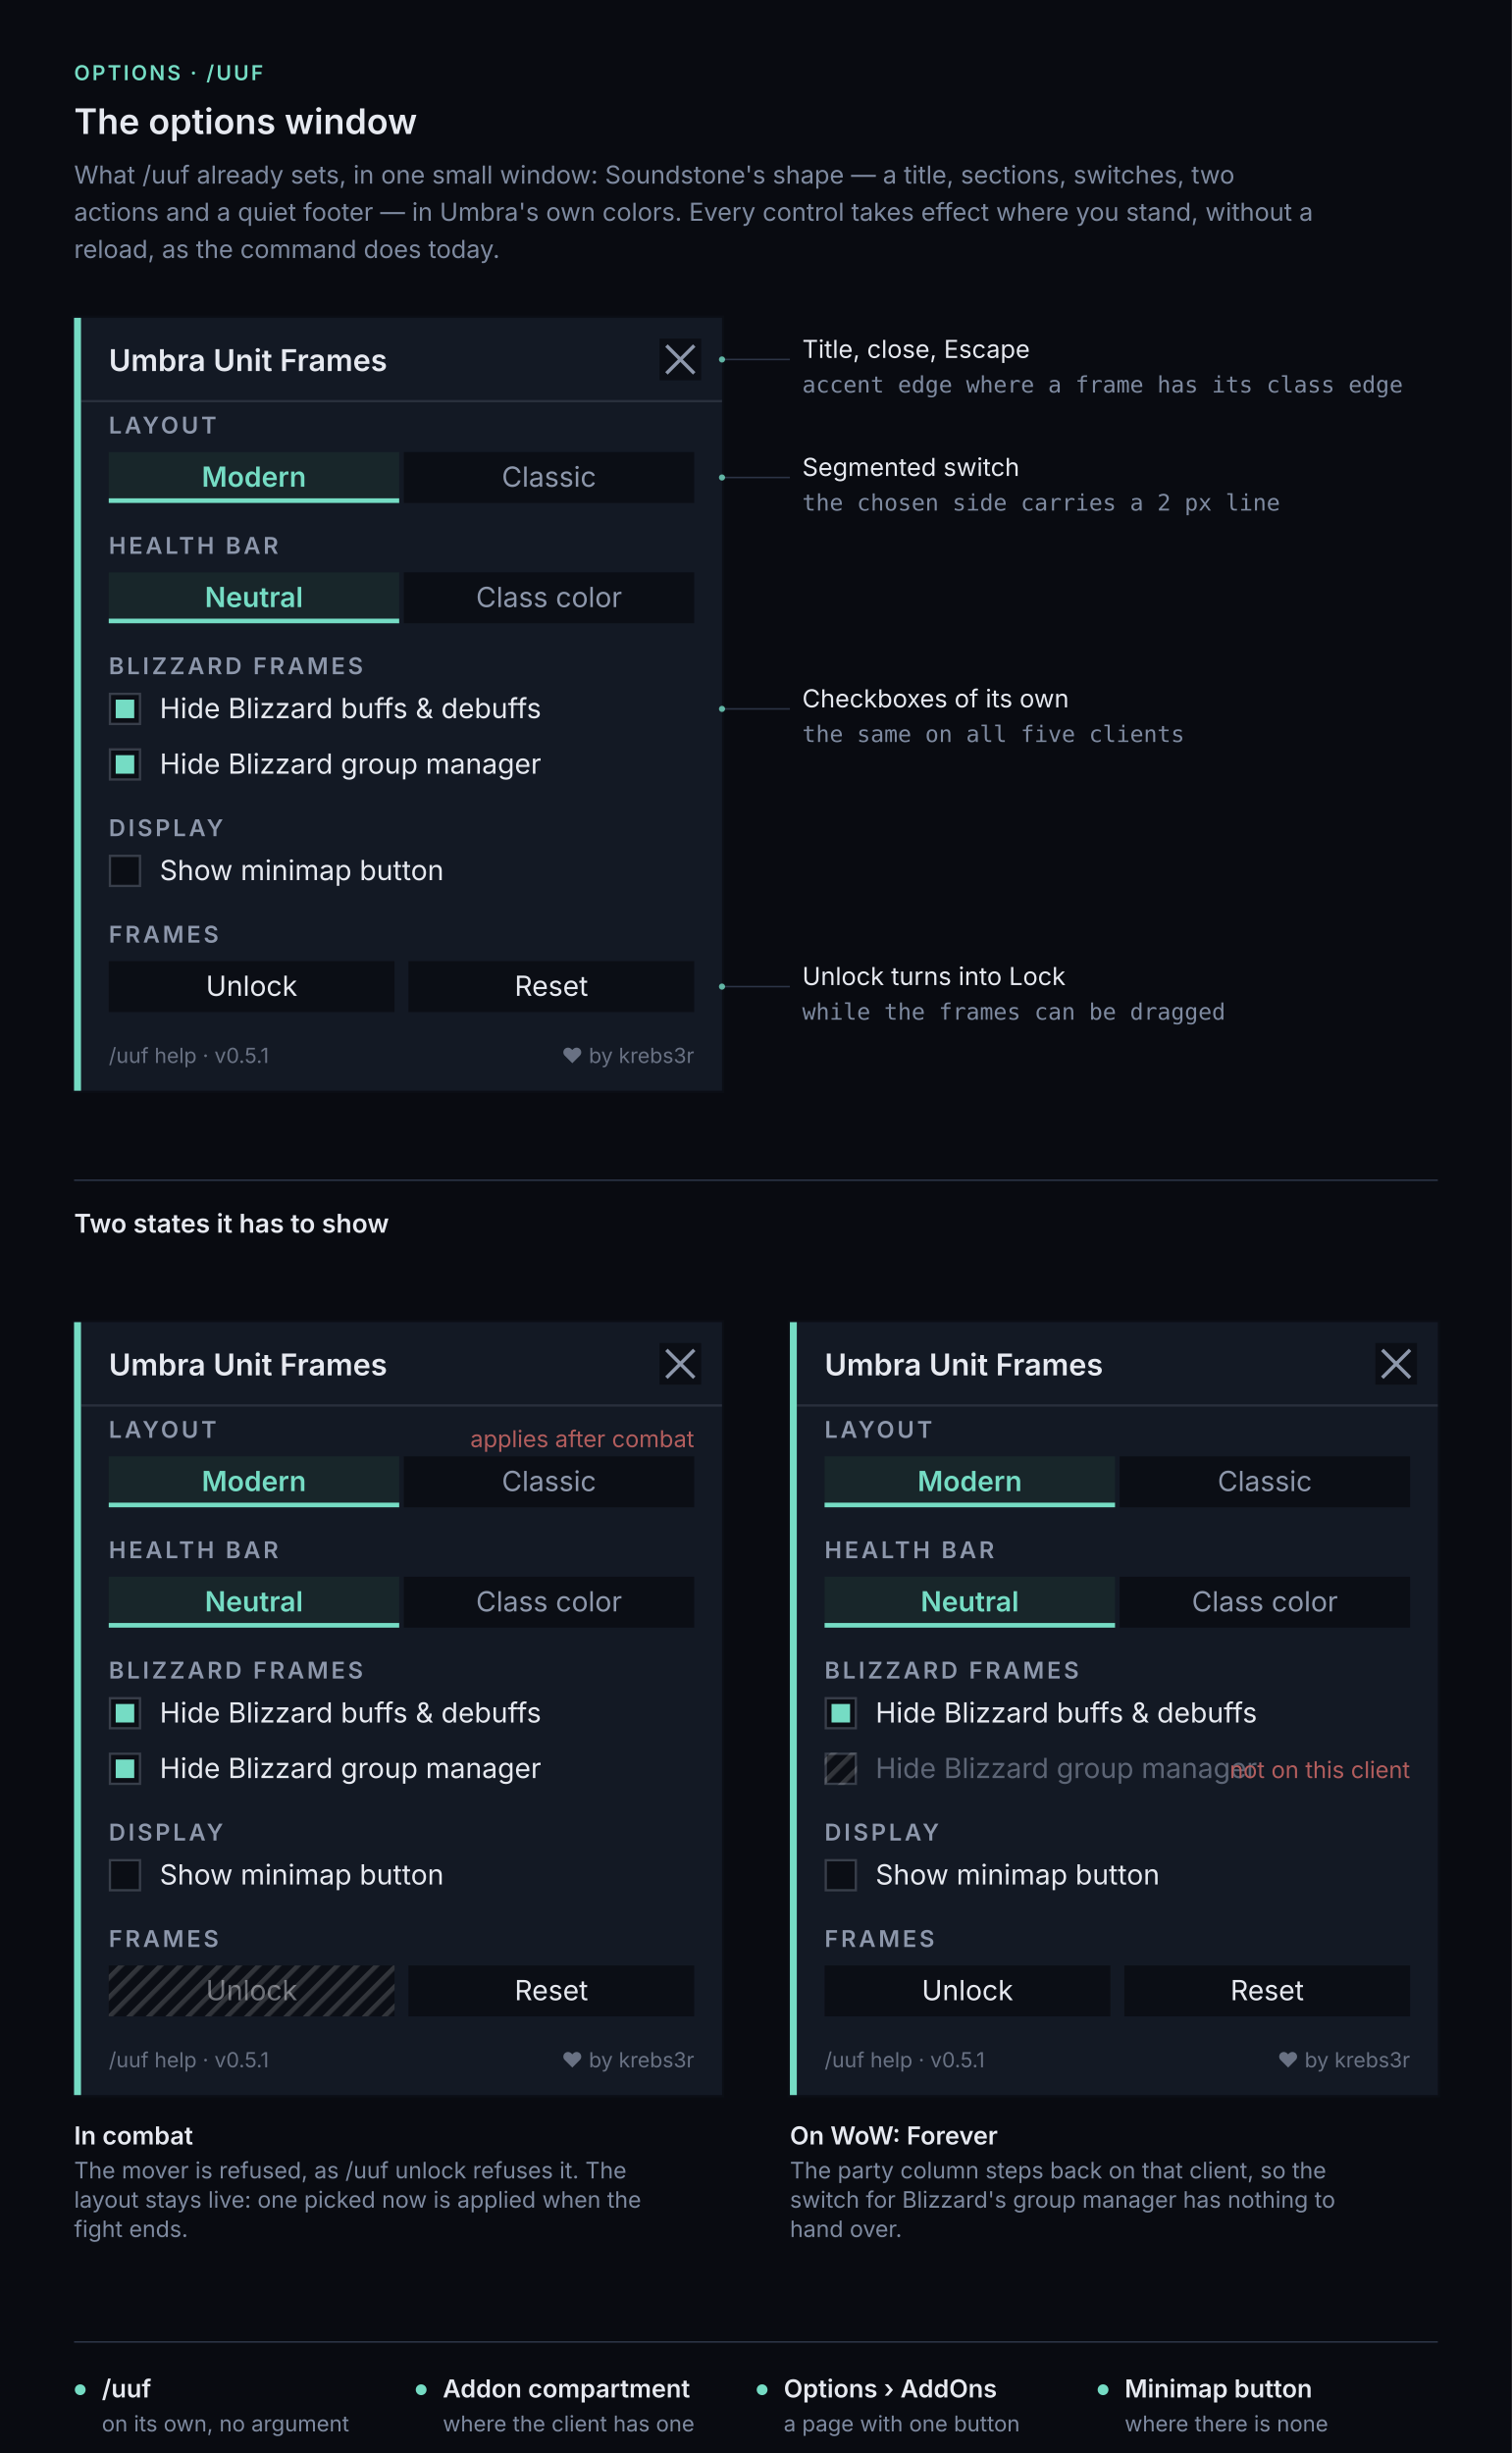
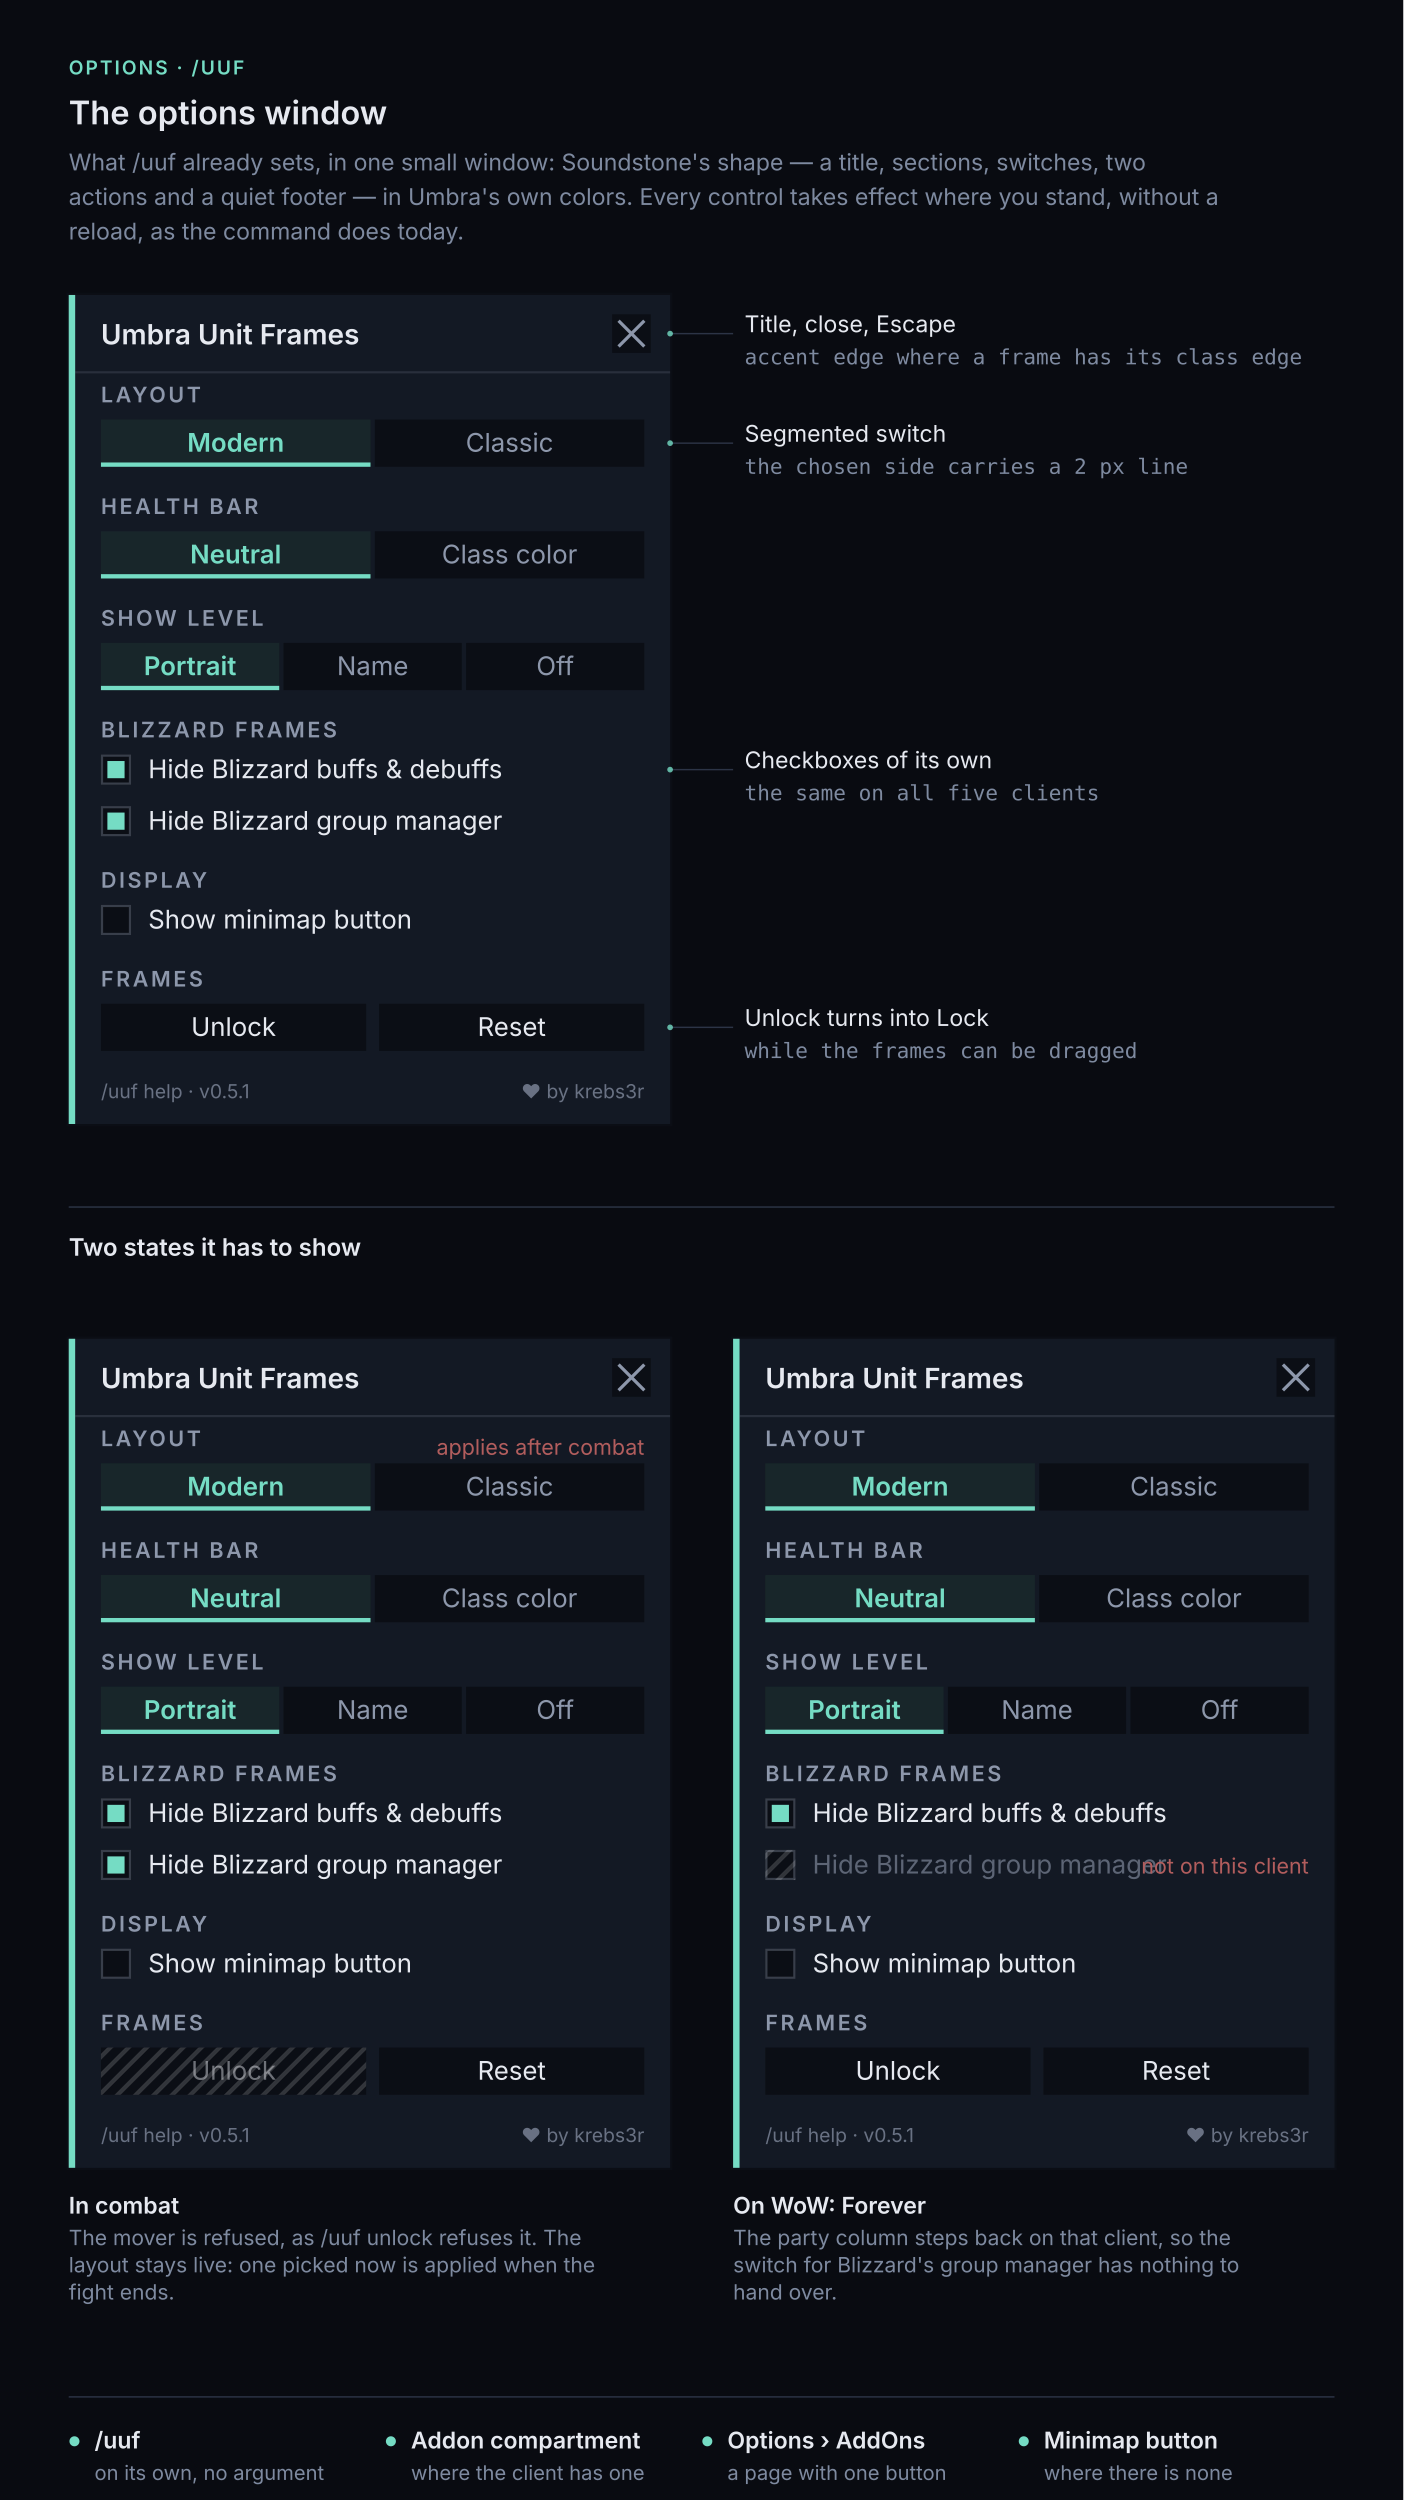
- <svg xmlns="http://www.w3.org/2000/svg" width="980" height="1590" viewBox="0 0 980 1590" role="img" aria-label="Umbra Unit Frames — the options window">
+ <svg xmlns="http://www.w3.org/2000/svg" width="980" height="1746" viewBox="0 0 980 1746" role="img" aria-label="Umbra Unit Frames — the options window">
  <defs>
    <linearGradient id="shade" x1="0" y1="0" x2="0" y2="1">
      <stop offset="0" stop-color="#ffffff" stop-opacity="0.12" />
      <stop offset="1" stop-color="#000000" stop-opacity="0.28" />
    </linearGradient>
    <pattern id="hatch" width="24" height="24" patternUnits="userSpaceOnUse" patternTransform="rotate(45)">
      <rect width="24" height="24" fill="none" />
      <rect width="10" height="24" fill="#ffffff" fill-opacity="0.45" />
    </pattern>
  </defs>
-   <rect width="980" height="1590" fill="rgb(9,11,17)" />
+   <rect width="980" height="1746" fill="rgb(9,11,17)" />
  <defs>
    <pattern id="hatch-fine" width="6" height="6" patternUnits="userSpaceOnUse" patternTransform="rotate(45)">
      <rect width="2" height="6" fill="#ffffff" fill-opacity="0.16" />
    </pattern>
  </defs>
  <text x="48.00" y="52.00" font-family="Inter,Segoe UI,Helvetica,Arial,sans-serif" font-size="13.4" fill="rgb(117,220,196)" text-anchor="start" font-weight="600" letter-spacing="1.40">OPTIONS · /UUF</text>
  <text x="48.00" y="86.84" font-family="Inter,Segoe UI,Helvetica,Arial,sans-serif" font-size="22.8" fill="rgb(230,233,240)" text-anchor="start" font-weight="600">The options window</text>
  <text x="48.00" y="119.00" font-family="Inter,Segoe UI,Helvetica,Arial,sans-serif" font-size="16.1" fill="rgb(126,138,160)" text-anchor="start" font-weight="400">What /uuf already sets, in one small window: Soundstone's shape — a title, sections, switches, two</text>
  <text x="48.00" y="143.12" font-family="Inter,Segoe UI,Helvetica,Arial,sans-serif" font-size="16.1" fill="rgb(126,138,160)" text-anchor="start" font-weight="400">actions and a quiet footer — in Umbra's own colors. Every control takes effect where you stand, without a</text>
  <text x="48.00" y="167.24" font-family="Inter,Segoe UI,Helvetica,Arial,sans-serif" font-size="16.1" fill="rgb(126,138,160)" text-anchor="start" font-weight="400">reload, as the command does today.</text>
  <g transform="translate(48.00,206.00) scale(1.5)">
-     <rect x="-1.00" y="-1.00" width="282.00" height="336.00" fill="rgb(11,14,21)" />
-     <rect x="0.00" y="0.00" width="280.00" height="334.00" fill="rgba(20,25,37,0.960)" />
-     <rect x="0.00" y="0.00" width="3.00" height="334.00" fill="rgb(117,220,196)" />
+     <rect x="-1.00" y="-1.00" width="282.00" height="388.00" fill="rgb(11,14,21)" />
+     <rect x="0.00" y="0.00" width="280.00" height="386.00" fill="rgba(20,25,37,0.960)" />
+     <rect x="0.00" y="0.00" width="3.00" height="386.00" fill="rgb(117,220,196)" />
    <text x="15.00" y="23.00" font-family="Inter,Segoe UI,Helvetica,Arial,sans-serif" font-size="13.0" fill="rgb(230,233,240)" text-anchor="start" font-weight="600">Umbra Unit Frames</text>
    <rect x="253.00" y="9.00" width="18.00" height="18.00" fill="rgb(11,14,21)" />
    <line x1="256.00" y1="12.00" x2="268.00" y2="24.00" stroke="rgb(141,151,171)" stroke-width="1.50" />
    <line x1="268.00" y1="12.00" x2="256.00" y2="24.00" stroke="rgb(141,151,171)" stroke-width="1.50" />
    <line x1="3.00" y1="36.00" x2="280.00" y2="36.00" stroke="rgba(141,151,171,0.180)" stroke-width="1.00" />
    <text x="15.00" y="50.00" font-family="Inter,Segoe UI,Helvetica,Arial,sans-serif" font-size="10.0" fill="rgb(141,151,171)" text-anchor="start" font-weight="600" letter-spacing="1.20">LAYOUT</text>
    <rect x="15.00" y="58.00" width="125.50" height="22.00" fill="rgb(11,14,21)" />
    <rect x="15.00" y="58.00" width="125.50" height="22.00" fill="rgba(117,220,196,0.120)" />
    <rect x="15.00" y="78.00" width="125.50" height="2.00" fill="rgb(117,220,196)" />
    <text x="77.75" y="73.00" font-family="Inter,Segoe UI,Helvetica,Arial,sans-serif" font-size="12.0" fill="rgb(117,220,196)" text-anchor="middle" font-weight="600">Modern</text>
    <rect x="142.50" y="58.00" width="125.50" height="22.00" fill="rgb(11,14,21)" />
    <text x="205.25" y="73.00" font-family="Inter,Segoe UI,Helvetica,Arial,sans-serif" font-size="12.0" fill="rgb(141,151,171)" text-anchor="middle" font-weight="400">Classic</text>
    <text x="15.00" y="102.00" font-family="Inter,Segoe UI,Helvetica,Arial,sans-serif" font-size="10.0" fill="rgb(141,151,171)" text-anchor="start" font-weight="600" letter-spacing="1.20">HEALTH BAR</text>
    <rect x="15.00" y="110.00" width="125.50" height="22.00" fill="rgb(11,14,21)" />
    <rect x="15.00" y="110.00" width="125.50" height="22.00" fill="rgba(117,220,196,0.120)" />
    <rect x="15.00" y="130.00" width="125.50" height="2.00" fill="rgb(117,220,196)" />
    <text x="77.75" y="125.00" font-family="Inter,Segoe UI,Helvetica,Arial,sans-serif" font-size="12.0" fill="rgb(117,220,196)" text-anchor="middle" font-weight="600">Neutral</text>
    <rect x="142.50" y="110.00" width="125.50" height="22.00" fill="rgb(11,14,21)" />
    <text x="205.25" y="125.00" font-family="Inter,Segoe UI,Helvetica,Arial,sans-serif" font-size="12.0" fill="rgb(141,151,171)" text-anchor="middle" font-weight="400">Class color</text>
-     <text x="15.00" y="154.00" font-family="Inter,Segoe UI,Helvetica,Arial,sans-serif" font-size="10.0" fill="rgb(141,151,171)" text-anchor="start" font-weight="600" letter-spacing="1.20">BLIZZARD FRAMES</text>
-     <rect x="15.00" y="162.00" width="14.00" height="14.00" fill="rgb(11,14,21)" />
-     <rect x="15.50" y="162.50" width="13.00" height="13.00" fill="none" stroke="rgba(141,151,171,0.350)" stroke-width="1" />
-     <rect x="18.00" y="165.00" width="8.00" height="8.00" fill="rgb(117,220,196)" />
-     <text x="37.00" y="173.00" font-family="Inter,Segoe UI,Helvetica,Arial,sans-serif" font-size="12.0" fill="rgb(230,233,240)" text-anchor="start" font-weight="400">Hide Blizzard buffs &amp; debuffs</text>
-     <rect x="15.00" y="186.00" width="14.00" height="14.00" fill="rgb(11,14,21)" />
-     <rect x="15.50" y="186.50" width="13.00" height="13.00" fill="none" stroke="rgba(141,151,171,0.350)" stroke-width="1" />
-     <rect x="18.00" y="189.00" width="8.00" height="8.00" fill="rgb(117,220,196)" />
-     <text x="37.00" y="197.00" font-family="Inter,Segoe UI,Helvetica,Arial,sans-serif" font-size="12.0" fill="rgb(230,233,240)" text-anchor="start" font-weight="400">Hide Blizzard group manager</text>
-     <text x="15.00" y="224.00" font-family="Inter,Segoe UI,Helvetica,Arial,sans-serif" font-size="10.0" fill="rgb(141,151,171)" text-anchor="start" font-weight="600" letter-spacing="1.20">DISPLAY</text>
-     <rect x="15.00" y="232.00" width="14.00" height="14.00" fill="rgb(11,14,21)" />
-     <rect x="15.50" y="232.50" width="13.00" height="13.00" fill="none" stroke="rgba(141,151,171,0.350)" stroke-width="1" />
-     <text x="37.00" y="243.00" font-family="Inter,Segoe UI,Helvetica,Arial,sans-serif" font-size="12.0" fill="rgb(230,233,240)" text-anchor="start" font-weight="400">Show minimap button</text>
-     <text x="15.00" y="270.00" font-family="Inter,Segoe UI,Helvetica,Arial,sans-serif" font-size="10.0" fill="rgb(141,151,171)" text-anchor="start" font-weight="600" letter-spacing="1.20">FRAMES</text>
-     <rect x="15.00" y="278.00" width="123.50" height="22.00" fill="rgb(11,14,21)" />
-     <text x="76.75" y="293.00" font-family="Inter,Segoe UI,Helvetica,Arial,sans-serif" font-size="12.0" fill="rgb(230,233,240)" text-anchor="middle" font-weight="400">Unlock</text>
-     <rect x="144.50" y="278.00" width="123.50" height="22.00" fill="rgb(11,14,21)" />
-     <text x="206.25" y="293.00" font-family="Inter,Segoe UI,Helvetica,Arial,sans-serif" font-size="12.0" fill="rgb(230,233,240)" text-anchor="middle" font-weight="400">Reset</text>
-     <text x="15.00" y="322.00" font-family="Inter,Segoe UI,Helvetica,Arial,sans-serif" font-size="9.0" fill="rgb(141,151,171)" text-anchor="start" font-weight="400" opacity="0.70">/uuf help  ·  v0.5.1</text>
-     <text x="268.00" y="322.00" font-family="Inter,Segoe UI,Helvetica,Arial,sans-serif" font-size="9.0" fill="rgb(141,151,171)" text-anchor="end" font-weight="400" opacity="0.70">♥ by krebs3r</text>
+     <text x="15.00" y="154.00" font-family="Inter,Segoe UI,Helvetica,Arial,sans-serif" font-size="10.0" fill="rgb(141,151,171)" text-anchor="start" font-weight="600" letter-spacing="1.20">SHOW LEVEL</text>
+     <rect x="15.00" y="162.00" width="83.00" height="22.00" fill="rgb(11,14,21)" />
+     <rect x="15.00" y="162.00" width="83.00" height="22.00" fill="rgba(117,220,196,0.120)" />
+     <rect x="15.00" y="182.00" width="83.00" height="2.00" fill="rgb(117,220,196)" />
+     <text x="56.50" y="177.00" font-family="Inter,Segoe UI,Helvetica,Arial,sans-serif" font-size="12.0" fill="rgb(117,220,196)" text-anchor="middle" font-weight="600">Portrait</text>
+     <rect x="100.00" y="162.00" width="83.00" height="22.00" fill="rgb(11,14,21)" />
+     <text x="141.50" y="177.00" font-family="Inter,Segoe UI,Helvetica,Arial,sans-serif" font-size="12.0" fill="rgb(141,151,171)" text-anchor="middle" font-weight="400">Name</text>
+     <rect x="185.00" y="162.00" width="83.00" height="22.00" fill="rgb(11,14,21)" />
+     <text x="226.50" y="177.00" font-family="Inter,Segoe UI,Helvetica,Arial,sans-serif" font-size="12.0" fill="rgb(141,151,171)" text-anchor="middle" font-weight="400">Off</text>
+     <text x="15.00" y="206.00" font-family="Inter,Segoe UI,Helvetica,Arial,sans-serif" font-size="10.0" fill="rgb(141,151,171)" text-anchor="start" font-weight="600" letter-spacing="1.20">BLIZZARD FRAMES</text>
+     <rect x="15.00" y="214.00" width="14.00" height="14.00" fill="rgb(11,14,21)" />
+     <rect x="15.50" y="214.50" width="13.00" height="13.00" fill="none" stroke="rgba(141,151,171,0.350)" stroke-width="1" />
+     <rect x="18.00" y="217.00" width="8.00" height="8.00" fill="rgb(117,220,196)" />
+     <text x="37.00" y="225.00" font-family="Inter,Segoe UI,Helvetica,Arial,sans-serif" font-size="12.0" fill="rgb(230,233,240)" text-anchor="start" font-weight="400">Hide Blizzard buffs &amp; debuffs</text>
+     <rect x="15.00" y="238.00" width="14.00" height="14.00" fill="rgb(11,14,21)" />
+     <rect x="15.50" y="238.50" width="13.00" height="13.00" fill="none" stroke="rgba(141,151,171,0.350)" stroke-width="1" />
+     <rect x="18.00" y="241.00" width="8.00" height="8.00" fill="rgb(117,220,196)" />
+     <text x="37.00" y="249.00" font-family="Inter,Segoe UI,Helvetica,Arial,sans-serif" font-size="12.0" fill="rgb(230,233,240)" text-anchor="start" font-weight="400">Hide Blizzard group manager</text>
+     <text x="15.00" y="276.00" font-family="Inter,Segoe UI,Helvetica,Arial,sans-serif" font-size="10.0" fill="rgb(141,151,171)" text-anchor="start" font-weight="600" letter-spacing="1.20">DISPLAY</text>
+     <rect x="15.00" y="284.00" width="14.00" height="14.00" fill="rgb(11,14,21)" />
+     <rect x="15.50" y="284.50" width="13.00" height="13.00" fill="none" stroke="rgba(141,151,171,0.350)" stroke-width="1" />
+     <text x="37.00" y="295.00" font-family="Inter,Segoe UI,Helvetica,Arial,sans-serif" font-size="12.0" fill="rgb(230,233,240)" text-anchor="start" font-weight="400">Show minimap button</text>
+     <text x="15.00" y="322.00" font-family="Inter,Segoe UI,Helvetica,Arial,sans-serif" font-size="10.0" fill="rgb(141,151,171)" text-anchor="start" font-weight="600" letter-spacing="1.20">FRAMES</text>
+     <rect x="15.00" y="330.00" width="123.50" height="22.00" fill="rgb(11,14,21)" />
+     <text x="76.75" y="345.00" font-family="Inter,Segoe UI,Helvetica,Arial,sans-serif" font-size="12.0" fill="rgb(230,233,240)" text-anchor="middle" font-weight="400">Unlock</text>
+     <rect x="144.50" y="330.00" width="123.50" height="22.00" fill="rgb(11,14,21)" />
+     <text x="206.25" y="345.00" font-family="Inter,Segoe UI,Helvetica,Arial,sans-serif" font-size="12.0" fill="rgb(230,233,240)" text-anchor="middle" font-weight="400">Reset</text>
+     <text x="15.00" y="374.00" font-family="Inter,Segoe UI,Helvetica,Arial,sans-serif" font-size="9.0" fill="rgb(141,151,171)" text-anchor="start" font-weight="400" opacity="0.70">/uuf help  ·  v0.5.1</text>
+     <text x="268.00" y="374.00" font-family="Inter,Segoe UI,Helvetica,Arial,sans-serif" font-size="9.0" fill="rgb(141,151,171)" text-anchor="end" font-weight="400" opacity="0.70">♥ by krebs3r</text>
  </g>
  <polyline points="468.00,233.00 482.00,233.00 500.00,233.00 512.00,233.00" fill="none" stroke="rgb(44,52,70)" stroke-width="1" />
  <circle cx="468.00" cy="233.00" r="2" fill="rgba(117,220,196,0.800)" />
  <text x="520.00" y="232.00" font-family="Inter,Segoe UI,Helvetica,Arial,sans-serif" font-size="16.1" fill="rgb(230,233,240)" text-anchor="start" font-weight="400">Title, close, Escape</text>
  <text x="520.00" y="254.44" font-family="JetBrains Mono,SFMono-Regular,Consolas,monospace" font-size="14.7" fill="rgb(126,138,160)" text-anchor="start" font-weight="400">accent edge where a frame has its class edge</text>
  <polyline points="468.00,309.50 482.00,309.50 500.00,309.50 512.00,309.50" fill="none" stroke="rgb(44,52,70)" stroke-width="1" />
  <circle cx="468.00" cy="309.50" r="2" fill="rgba(117,220,196,0.800)" />
  <text x="520.00" y="308.50" font-family="Inter,Segoe UI,Helvetica,Arial,sans-serif" font-size="16.1" fill="rgb(230,233,240)" text-anchor="start" font-weight="400">Segmented switch</text>
  <text x="520.00" y="330.94" font-family="JetBrains Mono,SFMono-Regular,Consolas,monospace" font-size="14.7" fill="rgb(126,138,160)" text-anchor="start" font-weight="400">the chosen side carries a 2 px line</text>
-   <polyline points="468.00,459.50 482.00,459.50 500.00,459.50 512.00,459.50" fill="none" stroke="rgb(44,52,70)" stroke-width="1" />
-   <circle cx="468.00" cy="459.50" r="2" fill="rgba(117,220,196,0.800)" />
-   <text x="520.00" y="458.50" font-family="Inter,Segoe UI,Helvetica,Arial,sans-serif" font-size="16.1" fill="rgb(230,233,240)" text-anchor="start" font-weight="400">Checkboxes of its own</text>
-   <text x="520.00" y="480.94" font-family="JetBrains Mono,SFMono-Regular,Consolas,monospace" font-size="14.7" fill="rgb(126,138,160)" text-anchor="start" font-weight="400">the same on all five clients</text>
-   <polyline points="468.00,639.50 482.00,639.50 500.00,639.50 512.00,639.50" fill="none" stroke="rgb(44,52,70)" stroke-width="1" />
-   <circle cx="468.00" cy="639.50" r="2" fill="rgba(117,220,196,0.800)" />
-   <text x="520.00" y="638.50" font-family="Inter,Segoe UI,Helvetica,Arial,sans-serif" font-size="16.1" fill="rgb(230,233,240)" text-anchor="start" font-weight="400">Unlock turns into Lock</text>
-   <text x="520.00" y="660.94" font-family="JetBrains Mono,SFMono-Regular,Consolas,monospace" font-size="14.7" fill="rgb(126,138,160)" text-anchor="start" font-weight="400">while the frames can be dragged</text>
-   <text x="48.00" y="799.00" font-family="Inter,Segoe UI,Helvetica,Arial,sans-serif" font-size="16.8" fill="rgb(230,233,240)" text-anchor="start" font-weight="600">Two states it has to show</text>
-   <line x1="48.00" y1="765.00" x2="932.00" y2="765.00" stroke="rgb(44,52,70)" stroke-width="1.00" />
-   <g transform="translate(48.00,857.00) scale(1.5)">
-     <rect x="-1.00" y="-1.00" width="282.00" height="336.00" fill="rgb(11,14,21)" />
-     <rect x="0.00" y="0.00" width="280.00" height="334.00" fill="rgba(20,25,37,0.960)" />
-     <rect x="0.00" y="0.00" width="3.00" height="334.00" fill="rgb(117,220,196)" />
+   <polyline points="468.00,537.50 482.00,537.50 500.00,537.50 512.00,537.50" fill="none" stroke="rgb(44,52,70)" stroke-width="1" />
+   <circle cx="468.00" cy="537.50" r="2" fill="rgba(117,220,196,0.800)" />
+   <text x="520.00" y="536.50" font-family="Inter,Segoe UI,Helvetica,Arial,sans-serif" font-size="16.1" fill="rgb(230,233,240)" text-anchor="start" font-weight="400">Checkboxes of its own</text>
+   <text x="520.00" y="558.94" font-family="JetBrains Mono,SFMono-Regular,Consolas,monospace" font-size="14.7" fill="rgb(126,138,160)" text-anchor="start" font-weight="400">the same on all five clients</text>
+   <polyline points="468.00,717.50 482.00,717.50 500.00,717.50 512.00,717.50" fill="none" stroke="rgb(44,52,70)" stroke-width="1" />
+   <circle cx="468.00" cy="717.50" r="2" fill="rgba(117,220,196,0.800)" />
+   <text x="520.00" y="716.50" font-family="Inter,Segoe UI,Helvetica,Arial,sans-serif" font-size="16.1" fill="rgb(230,233,240)" text-anchor="start" font-weight="400">Unlock turns into Lock</text>
+   <text x="520.00" y="738.94" font-family="JetBrains Mono,SFMono-Regular,Consolas,monospace" font-size="14.7" fill="rgb(126,138,160)" text-anchor="start" font-weight="400">while the frames can be dragged</text>
+   <text x="48.00" y="877.00" font-family="Inter,Segoe UI,Helvetica,Arial,sans-serif" font-size="16.8" fill="rgb(230,233,240)" text-anchor="start" font-weight="600">Two states it has to show</text>
+   <line x1="48.00" y1="843.00" x2="932.00" y2="843.00" stroke="rgb(44,52,70)" stroke-width="1.00" />
+   <g transform="translate(48.00,935.00) scale(1.5)">
+     <rect x="-1.00" y="-1.00" width="282.00" height="388.00" fill="rgb(11,14,21)" />
+     <rect x="0.00" y="0.00" width="280.00" height="386.00" fill="rgba(20,25,37,0.960)" />
+     <rect x="0.00" y="0.00" width="3.00" height="386.00" fill="rgb(117,220,196)" />
    <text x="15.00" y="23.00" font-family="Inter,Segoe UI,Helvetica,Arial,sans-serif" font-size="13.0" fill="rgb(230,233,240)" text-anchor="start" font-weight="600">Umbra Unit Frames</text>
    <rect x="253.00" y="9.00" width="18.00" height="18.00" fill="rgb(11,14,21)" />
    <line x1="256.00" y1="12.00" x2="268.00" y2="24.00" stroke="rgb(141,151,171)" stroke-width="1.50" />
    <line x1="268.00" y1="12.00" x2="256.00" y2="24.00" stroke="rgb(141,151,171)" stroke-width="1.50" />
    <line x1="3.00" y1="36.00" x2="280.00" y2="36.00" stroke="rgba(141,151,171,0.180)" stroke-width="1.00" />
    <text x="15.00" y="50.00" font-family="Inter,Segoe UI,Helvetica,Arial,sans-serif" font-size="10.0" fill="rgb(141,151,171)" text-anchor="start" font-weight="600" letter-spacing="1.20">LAYOUT</text>
    <rect x="15.00" y="58.00" width="125.50" height="22.00" fill="rgb(11,14,21)" />
    <rect x="15.00" y="58.00" width="125.50" height="22.00" fill="rgba(117,220,196,0.120)" />
    <rect x="15.00" y="78.00" width="125.50" height="2.00" fill="rgb(117,220,196)" />
    <text x="77.75" y="73.00" font-family="Inter,Segoe UI,Helvetica,Arial,sans-serif" font-size="12.0" fill="rgb(117,220,196)" text-anchor="middle" font-weight="600">Modern</text>
    <rect x="142.50" y="58.00" width="125.50" height="22.00" fill="rgb(11,14,21)" />
    <text x="205.25" y="73.00" font-family="Inter,Segoe UI,Helvetica,Arial,sans-serif" font-size="12.0" fill="rgb(141,151,171)" text-anchor="middle" font-weight="400">Classic</text>
    <text x="268.00" y="54.00" font-family="Inter,Segoe UI,Helvetica,Arial,sans-serif" font-size="10.0" fill="rgb(178,93,93)" text-anchor="end" font-weight="400">applies after combat</text>
    <text x="15.00" y="102.00" font-family="Inter,Segoe UI,Helvetica,Arial,sans-serif" font-size="10.0" fill="rgb(141,151,171)" text-anchor="start" font-weight="600" letter-spacing="1.20">HEALTH BAR</text>
    <rect x="15.00" y="110.00" width="125.50" height="22.00" fill="rgb(11,14,21)" />
    <rect x="15.00" y="110.00" width="125.50" height="22.00" fill="rgba(117,220,196,0.120)" />
    <rect x="15.00" y="130.00" width="125.50" height="2.00" fill="rgb(117,220,196)" />
    <text x="77.75" y="125.00" font-family="Inter,Segoe UI,Helvetica,Arial,sans-serif" font-size="12.0" fill="rgb(117,220,196)" text-anchor="middle" font-weight="600">Neutral</text>
    <rect x="142.50" y="110.00" width="125.50" height="22.00" fill="rgb(11,14,21)" />
    <text x="205.25" y="125.00" font-family="Inter,Segoe UI,Helvetica,Arial,sans-serif" font-size="12.0" fill="rgb(141,151,171)" text-anchor="middle" font-weight="400">Class color</text>
-     <text x="15.00" y="154.00" font-family="Inter,Segoe UI,Helvetica,Arial,sans-serif" font-size="10.0" fill="rgb(141,151,171)" text-anchor="start" font-weight="600" letter-spacing="1.20">BLIZZARD FRAMES</text>
-     <rect x="15.00" y="162.00" width="14.00" height="14.00" fill="rgb(11,14,21)" />
-     <rect x="15.50" y="162.50" width="13.00" height="13.00" fill="none" stroke="rgba(141,151,171,0.350)" stroke-width="1" />
-     <rect x="18.00" y="165.00" width="8.00" height="8.00" fill="rgb(117,220,196)" />
-     <text x="37.00" y="173.00" font-family="Inter,Segoe UI,Helvetica,Arial,sans-serif" font-size="12.0" fill="rgb(230,233,240)" text-anchor="start" font-weight="400">Hide Blizzard buffs &amp; debuffs</text>
-     <rect x="15.00" y="186.00" width="14.00" height="14.00" fill="rgb(11,14,21)" />
-     <rect x="15.50" y="186.50" width="13.00" height="13.00" fill="none" stroke="rgba(141,151,171,0.350)" stroke-width="1" />
-     <rect x="18.00" y="189.00" width="8.00" height="8.00" fill="rgb(117,220,196)" />
-     <text x="37.00" y="197.00" font-family="Inter,Segoe UI,Helvetica,Arial,sans-serif" font-size="12.0" fill="rgb(230,233,240)" text-anchor="start" font-weight="400">Hide Blizzard group manager</text>
-     <text x="15.00" y="224.00" font-family="Inter,Segoe UI,Helvetica,Arial,sans-serif" font-size="10.0" fill="rgb(141,151,171)" text-anchor="start" font-weight="600" letter-spacing="1.20">DISPLAY</text>
-     <rect x="15.00" y="232.00" width="14.00" height="14.00" fill="rgb(11,14,21)" />
-     <rect x="15.50" y="232.50" width="13.00" height="13.00" fill="none" stroke="rgba(141,151,171,0.350)" stroke-width="1" />
-     <text x="37.00" y="243.00" font-family="Inter,Segoe UI,Helvetica,Arial,sans-serif" font-size="12.0" fill="rgb(230,233,240)" text-anchor="start" font-weight="400">Show minimap button</text>
-     <text x="15.00" y="270.00" font-family="Inter,Segoe UI,Helvetica,Arial,sans-serif" font-size="10.0" fill="rgb(141,151,171)" text-anchor="start" font-weight="600" letter-spacing="1.20">FRAMES</text>
-     <rect x="15.00" y="278.00" width="123.50" height="22.00" fill="rgb(11,14,21)" />
-     <text x="76.75" y="293.00" font-family="Inter,Segoe UI,Helvetica,Arial,sans-serif" font-size="12.0" fill="rgb(230,233,240)" text-anchor="middle" font-weight="400" opacity="0.45">Unlock</text>
-     <rect x="15.00" y="278.00" width="123.50" height="22.00" fill="url(#hatch-fine)" />
-     <rect x="144.50" y="278.00" width="123.50" height="22.00" fill="rgb(11,14,21)" />
-     <text x="206.25" y="293.00" font-family="Inter,Segoe UI,Helvetica,Arial,sans-serif" font-size="12.0" fill="rgb(230,233,240)" text-anchor="middle" font-weight="400">Reset</text>
-     <text x="15.00" y="322.00" font-family="Inter,Segoe UI,Helvetica,Arial,sans-serif" font-size="9.0" fill="rgb(141,151,171)" text-anchor="start" font-weight="400" opacity="0.70">/uuf help  ·  v0.5.1</text>
-     <text x="268.00" y="322.00" font-family="Inter,Segoe UI,Helvetica,Arial,sans-serif" font-size="9.0" fill="rgb(141,151,171)" text-anchor="end" font-weight="400" opacity="0.70">♥ by krebs3r</text>
+     <text x="15.00" y="154.00" font-family="Inter,Segoe UI,Helvetica,Arial,sans-serif" font-size="10.0" fill="rgb(141,151,171)" text-anchor="start" font-weight="600" letter-spacing="1.20">SHOW LEVEL</text>
+     <rect x="15.00" y="162.00" width="83.00" height="22.00" fill="rgb(11,14,21)" />
+     <rect x="15.00" y="162.00" width="83.00" height="22.00" fill="rgba(117,220,196,0.120)" />
+     <rect x="15.00" y="182.00" width="83.00" height="2.00" fill="rgb(117,220,196)" />
+     <text x="56.50" y="177.00" font-family="Inter,Segoe UI,Helvetica,Arial,sans-serif" font-size="12.0" fill="rgb(117,220,196)" text-anchor="middle" font-weight="600">Portrait</text>
+     <rect x="100.00" y="162.00" width="83.00" height="22.00" fill="rgb(11,14,21)" />
+     <text x="141.50" y="177.00" font-family="Inter,Segoe UI,Helvetica,Arial,sans-serif" font-size="12.0" fill="rgb(141,151,171)" text-anchor="middle" font-weight="400">Name</text>
+     <rect x="185.00" y="162.00" width="83.00" height="22.00" fill="rgb(11,14,21)" />
+     <text x="226.50" y="177.00" font-family="Inter,Segoe UI,Helvetica,Arial,sans-serif" font-size="12.0" fill="rgb(141,151,171)" text-anchor="middle" font-weight="400">Off</text>
+     <text x="15.00" y="206.00" font-family="Inter,Segoe UI,Helvetica,Arial,sans-serif" font-size="10.0" fill="rgb(141,151,171)" text-anchor="start" font-weight="600" letter-spacing="1.20">BLIZZARD FRAMES</text>
+     <rect x="15.00" y="214.00" width="14.00" height="14.00" fill="rgb(11,14,21)" />
+     <rect x="15.50" y="214.50" width="13.00" height="13.00" fill="none" stroke="rgba(141,151,171,0.350)" stroke-width="1" />
+     <rect x="18.00" y="217.00" width="8.00" height="8.00" fill="rgb(117,220,196)" />
+     <text x="37.00" y="225.00" font-family="Inter,Segoe UI,Helvetica,Arial,sans-serif" font-size="12.0" fill="rgb(230,233,240)" text-anchor="start" font-weight="400">Hide Blizzard buffs &amp; debuffs</text>
+     <rect x="15.00" y="238.00" width="14.00" height="14.00" fill="rgb(11,14,21)" />
+     <rect x="15.50" y="238.50" width="13.00" height="13.00" fill="none" stroke="rgba(141,151,171,0.350)" stroke-width="1" />
+     <rect x="18.00" y="241.00" width="8.00" height="8.00" fill="rgb(117,220,196)" />
+     <text x="37.00" y="249.00" font-family="Inter,Segoe UI,Helvetica,Arial,sans-serif" font-size="12.0" fill="rgb(230,233,240)" text-anchor="start" font-weight="400">Hide Blizzard group manager</text>
+     <text x="15.00" y="276.00" font-family="Inter,Segoe UI,Helvetica,Arial,sans-serif" font-size="10.0" fill="rgb(141,151,171)" text-anchor="start" font-weight="600" letter-spacing="1.20">DISPLAY</text>
+     <rect x="15.00" y="284.00" width="14.00" height="14.00" fill="rgb(11,14,21)" />
+     <rect x="15.50" y="284.50" width="13.00" height="13.00" fill="none" stroke="rgba(141,151,171,0.350)" stroke-width="1" />
+     <text x="37.00" y="295.00" font-family="Inter,Segoe UI,Helvetica,Arial,sans-serif" font-size="12.0" fill="rgb(230,233,240)" text-anchor="start" font-weight="400">Show minimap button</text>
+     <text x="15.00" y="322.00" font-family="Inter,Segoe UI,Helvetica,Arial,sans-serif" font-size="10.0" fill="rgb(141,151,171)" text-anchor="start" font-weight="600" letter-spacing="1.20">FRAMES</text>
+     <rect x="15.00" y="330.00" width="123.50" height="22.00" fill="rgb(11,14,21)" />
+     <text x="76.75" y="345.00" font-family="Inter,Segoe UI,Helvetica,Arial,sans-serif" font-size="12.0" fill="rgb(230,233,240)" text-anchor="middle" font-weight="400" opacity="0.45">Unlock</text>
+     <rect x="15.00" y="330.00" width="123.50" height="22.00" fill="url(#hatch-fine)" />
+     <rect x="144.50" y="330.00" width="123.50" height="22.00" fill="rgb(11,14,21)" />
+     <text x="206.25" y="345.00" font-family="Inter,Segoe UI,Helvetica,Arial,sans-serif" font-size="12.0" fill="rgb(230,233,240)" text-anchor="middle" font-weight="400">Reset</text>
+     <text x="15.00" y="374.00" font-family="Inter,Segoe UI,Helvetica,Arial,sans-serif" font-size="9.0" fill="rgb(141,151,171)" text-anchor="start" font-weight="400" opacity="0.70">/uuf help  ·  v0.5.1</text>
+     <text x="268.00" y="374.00" font-family="Inter,Segoe UI,Helvetica,Arial,sans-serif" font-size="9.0" fill="rgb(141,151,171)" text-anchor="end" font-weight="400" opacity="0.70">♥ by krebs3r</text>
  </g>
-   <g transform="translate(512.00,857.00) scale(1.5)">
-     <rect x="-1.00" y="-1.00" width="282.00" height="336.00" fill="rgb(11,14,21)" />
-     <rect x="0.00" y="0.00" width="280.00" height="334.00" fill="rgba(20,25,37,0.960)" />
-     <rect x="0.00" y="0.00" width="3.00" height="334.00" fill="rgb(117,220,196)" />
+   <g transform="translate(512.00,935.00) scale(1.5)">
+     <rect x="-1.00" y="-1.00" width="282.00" height="388.00" fill="rgb(11,14,21)" />
+     <rect x="0.00" y="0.00" width="280.00" height="386.00" fill="rgba(20,25,37,0.960)" />
+     <rect x="0.00" y="0.00" width="3.00" height="386.00" fill="rgb(117,220,196)" />
    <text x="15.00" y="23.00" font-family="Inter,Segoe UI,Helvetica,Arial,sans-serif" font-size="13.0" fill="rgb(230,233,240)" text-anchor="start" font-weight="600">Umbra Unit Frames</text>
    <rect x="253.00" y="9.00" width="18.00" height="18.00" fill="rgb(11,14,21)" />
    <line x1="256.00" y1="12.00" x2="268.00" y2="24.00" stroke="rgb(141,151,171)" stroke-width="1.50" />
    <line x1="268.00" y1="12.00" x2="256.00" y2="24.00" stroke="rgb(141,151,171)" stroke-width="1.50" />
    <line x1="3.00" y1="36.00" x2="280.00" y2="36.00" stroke="rgba(141,151,171,0.180)" stroke-width="1.00" />
    <text x="15.00" y="50.00" font-family="Inter,Segoe UI,Helvetica,Arial,sans-serif" font-size="10.0" fill="rgb(141,151,171)" text-anchor="start" font-weight="600" letter-spacing="1.20">LAYOUT</text>
    <rect x="15.00" y="58.00" width="125.50" height="22.00" fill="rgb(11,14,21)" />
    <rect x="15.00" y="58.00" width="125.50" height="22.00" fill="rgba(117,220,196,0.120)" />
    <rect x="15.00" y="78.00" width="125.50" height="2.00" fill="rgb(117,220,196)" />
    <text x="77.75" y="73.00" font-family="Inter,Segoe UI,Helvetica,Arial,sans-serif" font-size="12.0" fill="rgb(117,220,196)" text-anchor="middle" font-weight="600">Modern</text>
    <rect x="142.50" y="58.00" width="125.50" height="22.00" fill="rgb(11,14,21)" />
    <text x="205.25" y="73.00" font-family="Inter,Segoe UI,Helvetica,Arial,sans-serif" font-size="12.0" fill="rgb(141,151,171)" text-anchor="middle" font-weight="400">Classic</text>
    <text x="15.00" y="102.00" font-family="Inter,Segoe UI,Helvetica,Arial,sans-serif" font-size="10.0" fill="rgb(141,151,171)" text-anchor="start" font-weight="600" letter-spacing="1.20">HEALTH BAR</text>
    <rect x="15.00" y="110.00" width="125.50" height="22.00" fill="rgb(11,14,21)" />
    <rect x="15.00" y="110.00" width="125.50" height="22.00" fill="rgba(117,220,196,0.120)" />
    <rect x="15.00" y="130.00" width="125.50" height="2.00" fill="rgb(117,220,196)" />
    <text x="77.75" y="125.00" font-family="Inter,Segoe UI,Helvetica,Arial,sans-serif" font-size="12.0" fill="rgb(117,220,196)" text-anchor="middle" font-weight="600">Neutral</text>
    <rect x="142.50" y="110.00" width="125.50" height="22.00" fill="rgb(11,14,21)" />
    <text x="205.25" y="125.00" font-family="Inter,Segoe UI,Helvetica,Arial,sans-serif" font-size="12.0" fill="rgb(141,151,171)" text-anchor="middle" font-weight="400">Class color</text>
-     <text x="15.00" y="154.00" font-family="Inter,Segoe UI,Helvetica,Arial,sans-serif" font-size="10.0" fill="rgb(141,151,171)" text-anchor="start" font-weight="600" letter-spacing="1.20">BLIZZARD FRAMES</text>
-     <rect x="15.00" y="162.00" width="14.00" height="14.00" fill="rgb(11,14,21)" />
-     <rect x="15.50" y="162.50" width="13.00" height="13.00" fill="none" stroke="rgba(141,151,171,0.350)" stroke-width="1" />
-     <rect x="18.00" y="165.00" width="8.00" height="8.00" fill="rgb(117,220,196)" />
-     <text x="37.00" y="173.00" font-family="Inter,Segoe UI,Helvetica,Arial,sans-serif" font-size="12.0" fill="rgb(230,233,240)" text-anchor="start" font-weight="400">Hide Blizzard buffs &amp; debuffs</text>
-     <rect x="15.00" y="186.00" width="14.00" height="14.00" fill="rgb(11,14,21)" />
-     <rect x="15.50" y="186.50" width="13.00" height="13.00" fill="none" stroke="rgba(141,151,171,0.350)" stroke-width="1" />
-     <text x="37.00" y="197.00" font-family="Inter,Segoe UI,Helvetica,Arial,sans-serif" font-size="12.0" fill="rgb(141,151,171)" text-anchor="start" font-weight="400" opacity="0.60">Hide Blizzard group manager</text>
-     <rect x="15.00" y="186.00" width="14.00" height="14.00" fill="url(#hatch-fine)" />
-     <text x="268.00" y="197.00" font-family="Inter,Segoe UI,Helvetica,Arial,sans-serif" font-size="10.0" fill="rgb(178,93,93)" text-anchor="end" font-weight="400">not on this client</text>
-     <text x="15.00" y="224.00" font-family="Inter,Segoe UI,Helvetica,Arial,sans-serif" font-size="10.0" fill="rgb(141,151,171)" text-anchor="start" font-weight="600" letter-spacing="1.20">DISPLAY</text>
-     <rect x="15.00" y="232.00" width="14.00" height="14.00" fill="rgb(11,14,21)" />
-     <rect x="15.50" y="232.50" width="13.00" height="13.00" fill="none" stroke="rgba(141,151,171,0.350)" stroke-width="1" />
-     <text x="37.00" y="243.00" font-family="Inter,Segoe UI,Helvetica,Arial,sans-serif" font-size="12.0" fill="rgb(230,233,240)" text-anchor="start" font-weight="400">Show minimap button</text>
-     <text x="15.00" y="270.00" font-family="Inter,Segoe UI,Helvetica,Arial,sans-serif" font-size="10.0" fill="rgb(141,151,171)" text-anchor="start" font-weight="600" letter-spacing="1.20">FRAMES</text>
-     <rect x="15.00" y="278.00" width="123.50" height="22.00" fill="rgb(11,14,21)" />
-     <text x="76.75" y="293.00" font-family="Inter,Segoe UI,Helvetica,Arial,sans-serif" font-size="12.0" fill="rgb(230,233,240)" text-anchor="middle" font-weight="400">Unlock</text>
-     <rect x="144.50" y="278.00" width="123.50" height="22.00" fill="rgb(11,14,21)" />
-     <text x="206.25" y="293.00" font-family="Inter,Segoe UI,Helvetica,Arial,sans-serif" font-size="12.0" fill="rgb(230,233,240)" text-anchor="middle" font-weight="400">Reset</text>
-     <text x="15.00" y="322.00" font-family="Inter,Segoe UI,Helvetica,Arial,sans-serif" font-size="9.0" fill="rgb(141,151,171)" text-anchor="start" font-weight="400" opacity="0.70">/uuf help  ·  v0.5.1</text>
-     <text x="268.00" y="322.00" font-family="Inter,Segoe UI,Helvetica,Arial,sans-serif" font-size="9.0" fill="rgb(141,151,171)" text-anchor="end" font-weight="400" opacity="0.70">♥ by krebs3r</text>
+     <text x="15.00" y="154.00" font-family="Inter,Segoe UI,Helvetica,Arial,sans-serif" font-size="10.0" fill="rgb(141,151,171)" text-anchor="start" font-weight="600" letter-spacing="1.20">SHOW LEVEL</text>
+     <rect x="15.00" y="162.00" width="83.00" height="22.00" fill="rgb(11,14,21)" />
+     <rect x="15.00" y="162.00" width="83.00" height="22.00" fill="rgba(117,220,196,0.120)" />
+     <rect x="15.00" y="182.00" width="83.00" height="2.00" fill="rgb(117,220,196)" />
+     <text x="56.50" y="177.00" font-family="Inter,Segoe UI,Helvetica,Arial,sans-serif" font-size="12.0" fill="rgb(117,220,196)" text-anchor="middle" font-weight="600">Portrait</text>
+     <rect x="100.00" y="162.00" width="83.00" height="22.00" fill="rgb(11,14,21)" />
+     <text x="141.50" y="177.00" font-family="Inter,Segoe UI,Helvetica,Arial,sans-serif" font-size="12.0" fill="rgb(141,151,171)" text-anchor="middle" font-weight="400">Name</text>
+     <rect x="185.00" y="162.00" width="83.00" height="22.00" fill="rgb(11,14,21)" />
+     <text x="226.50" y="177.00" font-family="Inter,Segoe UI,Helvetica,Arial,sans-serif" font-size="12.0" fill="rgb(141,151,171)" text-anchor="middle" font-weight="400">Off</text>
+     <text x="15.00" y="206.00" font-family="Inter,Segoe UI,Helvetica,Arial,sans-serif" font-size="10.0" fill="rgb(141,151,171)" text-anchor="start" font-weight="600" letter-spacing="1.20">BLIZZARD FRAMES</text>
+     <rect x="15.00" y="214.00" width="14.00" height="14.00" fill="rgb(11,14,21)" />
+     <rect x="15.50" y="214.50" width="13.00" height="13.00" fill="none" stroke="rgba(141,151,171,0.350)" stroke-width="1" />
+     <rect x="18.00" y="217.00" width="8.00" height="8.00" fill="rgb(117,220,196)" />
+     <text x="37.00" y="225.00" font-family="Inter,Segoe UI,Helvetica,Arial,sans-serif" font-size="12.0" fill="rgb(230,233,240)" text-anchor="start" font-weight="400">Hide Blizzard buffs &amp; debuffs</text>
+     <rect x="15.00" y="238.00" width="14.00" height="14.00" fill="rgb(11,14,21)" />
+     <rect x="15.50" y="238.50" width="13.00" height="13.00" fill="none" stroke="rgba(141,151,171,0.350)" stroke-width="1" />
+     <text x="37.00" y="249.00" font-family="Inter,Segoe UI,Helvetica,Arial,sans-serif" font-size="12.0" fill="rgb(141,151,171)" text-anchor="start" font-weight="400" opacity="0.60">Hide Blizzard group manager</text>
+     <rect x="15.00" y="238.00" width="14.00" height="14.00" fill="url(#hatch-fine)" />
+     <text x="268.00" y="249.00" font-family="Inter,Segoe UI,Helvetica,Arial,sans-serif" font-size="10.0" fill="rgb(178,93,93)" text-anchor="end" font-weight="400">not on this client</text>
+     <text x="15.00" y="276.00" font-family="Inter,Segoe UI,Helvetica,Arial,sans-serif" font-size="10.0" fill="rgb(141,151,171)" text-anchor="start" font-weight="600" letter-spacing="1.20">DISPLAY</text>
+     <rect x="15.00" y="284.00" width="14.00" height="14.00" fill="rgb(11,14,21)" />
+     <rect x="15.50" y="284.50" width="13.00" height="13.00" fill="none" stroke="rgba(141,151,171,0.350)" stroke-width="1" />
+     <text x="37.00" y="295.00" font-family="Inter,Segoe UI,Helvetica,Arial,sans-serif" font-size="12.0" fill="rgb(230,233,240)" text-anchor="start" font-weight="400">Show minimap button</text>
+     <text x="15.00" y="322.00" font-family="Inter,Segoe UI,Helvetica,Arial,sans-serif" font-size="10.0" fill="rgb(141,151,171)" text-anchor="start" font-weight="600" letter-spacing="1.20">FRAMES</text>
+     <rect x="15.00" y="330.00" width="123.50" height="22.00" fill="rgb(11,14,21)" />
+     <text x="76.75" y="345.00" font-family="Inter,Segoe UI,Helvetica,Arial,sans-serif" font-size="12.0" fill="rgb(230,233,240)" text-anchor="middle" font-weight="400">Unlock</text>
+     <rect x="144.50" y="330.00" width="123.50" height="22.00" fill="rgb(11,14,21)" />
+     <text x="206.25" y="345.00" font-family="Inter,Segoe UI,Helvetica,Arial,sans-serif" font-size="12.0" fill="rgb(230,233,240)" text-anchor="middle" font-weight="400">Reset</text>
+     <text x="15.00" y="374.00" font-family="Inter,Segoe UI,Helvetica,Arial,sans-serif" font-size="9.0" fill="rgb(141,151,171)" text-anchor="start" font-weight="400" opacity="0.70">/uuf help  ·  v0.5.1</text>
+     <text x="268.00" y="374.00" font-family="Inter,Segoe UI,Helvetica,Arial,sans-serif" font-size="9.0" fill="rgb(141,151,171)" text-anchor="end" font-weight="400" opacity="0.70">♥ by krebs3r</text>
  </g>
-   <text x="48.00" y="1390.00" font-family="Inter,Segoe UI,Helvetica,Arial,sans-serif" font-size="16.1" fill="rgb(230,233,240)" text-anchor="start" font-weight="600">In combat</text>
-   <text x="48.00" y="1412.00" font-family="Inter,Segoe UI,Helvetica,Arial,sans-serif" font-size="14.7" fill="rgb(126,138,160)" text-anchor="start" font-weight="400">The mover is refused, as /uuf unlock refuses it. The</text>
-   <text x="48.00" y="1431.00" font-family="Inter,Segoe UI,Helvetica,Arial,sans-serif" font-size="14.7" fill="rgb(126,138,160)" text-anchor="start" font-weight="400">layout stays live: one picked now is applied when the</text>
-   <text x="48.00" y="1450.00" font-family="Inter,Segoe UI,Helvetica,Arial,sans-serif" font-size="14.7" fill="rgb(126,138,160)" text-anchor="start" font-weight="400">fight ends.</text>
-   <text x="512.00" y="1390.00" font-family="Inter,Segoe UI,Helvetica,Arial,sans-serif" font-size="16.1" fill="rgb(230,233,240)" text-anchor="start" font-weight="600">On WoW: Forever</text>
-   <text x="512.00" y="1412.00" font-family="Inter,Segoe UI,Helvetica,Arial,sans-serif" font-size="14.7" fill="rgb(126,138,160)" text-anchor="start" font-weight="400">The party column steps back on that client, so the</text>
-   <text x="512.00" y="1431.00" font-family="Inter,Segoe UI,Helvetica,Arial,sans-serif" font-size="14.7" fill="rgb(126,138,160)" text-anchor="start" font-weight="400">switch for Blizzard's group manager has nothing to</text>
-   <text x="512.00" y="1450.00" font-family="Inter,Segoe UI,Helvetica,Arial,sans-serif" font-size="14.7" fill="rgb(126,138,160)" text-anchor="start" font-weight="400">hand over.</text>
-   <line x1="48.00" y1="1518.00" x2="932.00" y2="1518.00" stroke="rgb(44,52,70)" stroke-width="1.00" />
-   <circle cx="52.00" cy="1549.00" r="3.5" fill="rgb(117,220,196)" />
-   <text x="66.00" y="1554.00" font-family="Inter,Segoe UI,Helvetica,Arial,sans-serif" font-size="16.1" fill="rgb(230,233,240)" text-anchor="start" font-weight="600">/uuf</text>
-   <text x="66.00" y="1576.00" font-family="Inter,Segoe UI,Helvetica,Arial,sans-serif" font-size="14.1" fill="rgb(126,138,160)" text-anchor="start" font-weight="400">on its own, no argument</text>
-   <circle cx="273.00" cy="1549.00" r="3.5" fill="rgb(117,220,196)" />
-   <text x="287.00" y="1554.00" font-family="Inter,Segoe UI,Helvetica,Arial,sans-serif" font-size="16.1" fill="rgb(230,233,240)" text-anchor="start" font-weight="600">Addon compartment</text>
-   <text x="287.00" y="1576.00" font-family="Inter,Segoe UI,Helvetica,Arial,sans-serif" font-size="14.1" fill="rgb(126,138,160)" text-anchor="start" font-weight="400">where the client has one</text>
-   <circle cx="494.00" cy="1549.00" r="3.5" fill="rgb(117,220,196)" />
-   <text x="508.00" y="1554.00" font-family="Inter,Segoe UI,Helvetica,Arial,sans-serif" font-size="16.1" fill="rgb(230,233,240)" text-anchor="start" font-weight="600">Options › AddOns</text>
-   <text x="508.00" y="1576.00" font-family="Inter,Segoe UI,Helvetica,Arial,sans-serif" font-size="14.1" fill="rgb(126,138,160)" text-anchor="start" font-weight="400">a page with one button</text>
-   <circle cx="715.00" cy="1549.00" r="3.5" fill="rgb(117,220,196)" />
-   <text x="729.00" y="1554.00" font-family="Inter,Segoe UI,Helvetica,Arial,sans-serif" font-size="16.1" fill="rgb(230,233,240)" text-anchor="start" font-weight="600">Minimap button</text>
-   <text x="729.00" y="1576.00" font-family="Inter,Segoe UI,Helvetica,Arial,sans-serif" font-size="14.1" fill="rgb(126,138,160)" text-anchor="start" font-weight="400">where there is none</text>
+   <text x="48.00" y="1546.00" font-family="Inter,Segoe UI,Helvetica,Arial,sans-serif" font-size="16.1" fill="rgb(230,233,240)" text-anchor="start" font-weight="600">In combat</text>
+   <text x="48.00" y="1568.00" font-family="Inter,Segoe UI,Helvetica,Arial,sans-serif" font-size="14.7" fill="rgb(126,138,160)" text-anchor="start" font-weight="400">The mover is refused, as /uuf unlock refuses it. The</text>
+   <text x="48.00" y="1587.00" font-family="Inter,Segoe UI,Helvetica,Arial,sans-serif" font-size="14.7" fill="rgb(126,138,160)" text-anchor="start" font-weight="400">layout stays live: one picked now is applied when the</text>
+   <text x="48.00" y="1606.00" font-family="Inter,Segoe UI,Helvetica,Arial,sans-serif" font-size="14.7" fill="rgb(126,138,160)" text-anchor="start" font-weight="400">fight ends.</text>
+   <text x="512.00" y="1546.00" font-family="Inter,Segoe UI,Helvetica,Arial,sans-serif" font-size="16.1" fill="rgb(230,233,240)" text-anchor="start" font-weight="600">On WoW: Forever</text>
+   <text x="512.00" y="1568.00" font-family="Inter,Segoe UI,Helvetica,Arial,sans-serif" font-size="14.7" fill="rgb(126,138,160)" text-anchor="start" font-weight="400">The party column steps back on that client, so the</text>
+   <text x="512.00" y="1587.00" font-family="Inter,Segoe UI,Helvetica,Arial,sans-serif" font-size="14.7" fill="rgb(126,138,160)" text-anchor="start" font-weight="400">switch for Blizzard's group manager has nothing to</text>
+   <text x="512.00" y="1606.00" font-family="Inter,Segoe UI,Helvetica,Arial,sans-serif" font-size="14.7" fill="rgb(126,138,160)" text-anchor="start" font-weight="400">hand over.</text>
+   <line x1="48.00" y1="1674.00" x2="932.00" y2="1674.00" stroke="rgb(44,52,70)" stroke-width="1.00" />
+   <circle cx="52.00" cy="1705.00" r="3.5" fill="rgb(117,220,196)" />
+   <text x="66.00" y="1710.00" font-family="Inter,Segoe UI,Helvetica,Arial,sans-serif" font-size="16.1" fill="rgb(230,233,240)" text-anchor="start" font-weight="600">/uuf</text>
+   <text x="66.00" y="1732.00" font-family="Inter,Segoe UI,Helvetica,Arial,sans-serif" font-size="14.1" fill="rgb(126,138,160)" text-anchor="start" font-weight="400">on its own, no argument</text>
+   <circle cx="273.00" cy="1705.00" r="3.5" fill="rgb(117,220,196)" />
+   <text x="287.00" y="1710.00" font-family="Inter,Segoe UI,Helvetica,Arial,sans-serif" font-size="16.1" fill="rgb(230,233,240)" text-anchor="start" font-weight="600">Addon compartment</text>
+   <text x="287.00" y="1732.00" font-family="Inter,Segoe UI,Helvetica,Arial,sans-serif" font-size="14.1" fill="rgb(126,138,160)" text-anchor="start" font-weight="400">where the client has one</text>
+   <circle cx="494.00" cy="1705.00" r="3.5" fill="rgb(117,220,196)" />
+   <text x="508.00" y="1710.00" font-family="Inter,Segoe UI,Helvetica,Arial,sans-serif" font-size="16.1" fill="rgb(230,233,240)" text-anchor="start" font-weight="600">Options › AddOns</text>
+   <text x="508.00" y="1732.00" font-family="Inter,Segoe UI,Helvetica,Arial,sans-serif" font-size="14.1" fill="rgb(126,138,160)" text-anchor="start" font-weight="400">a page with one button</text>
+   <circle cx="715.00" cy="1705.00" r="3.5" fill="rgb(117,220,196)" />
+   <text x="729.00" y="1710.00" font-family="Inter,Segoe UI,Helvetica,Arial,sans-serif" font-size="16.1" fill="rgb(230,233,240)" text-anchor="start" font-weight="600">Minimap button</text>
+   <text x="729.00" y="1732.00" font-family="Inter,Segoe UI,Helvetica,Arial,sans-serif" font-size="14.1" fill="rgb(126,138,160)" text-anchor="start" font-weight="400">where there is none</text>
</svg>
